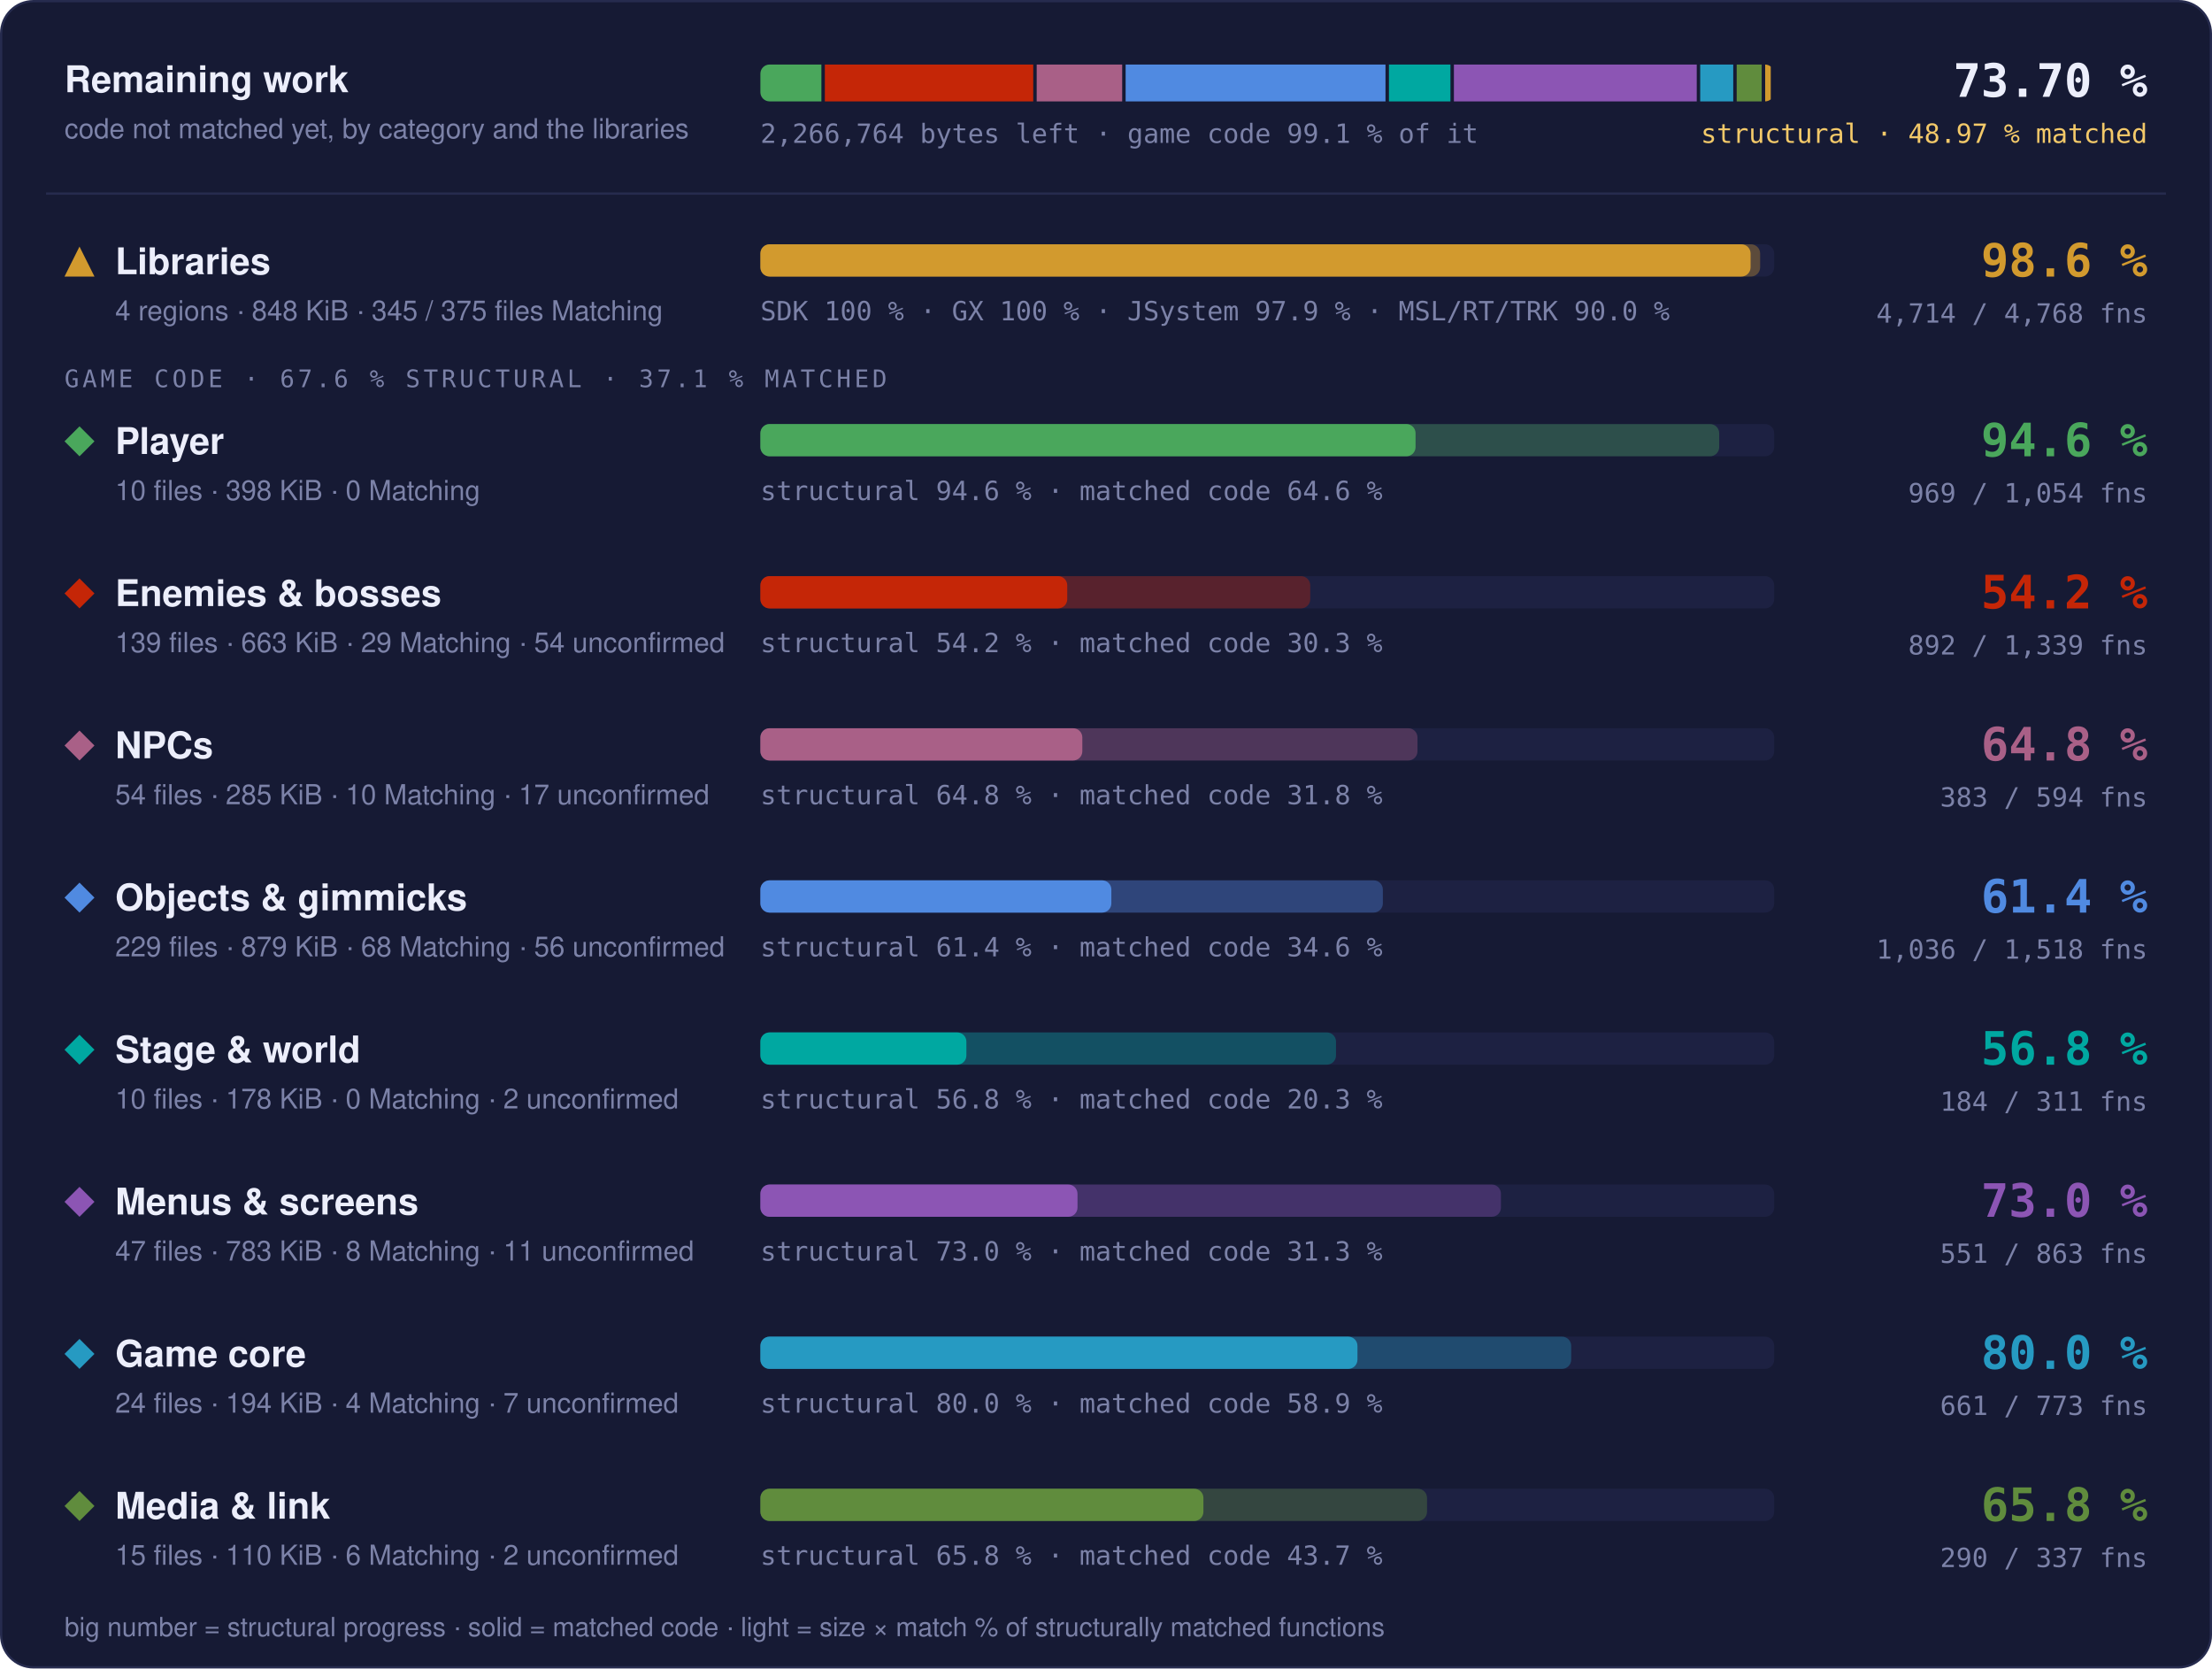
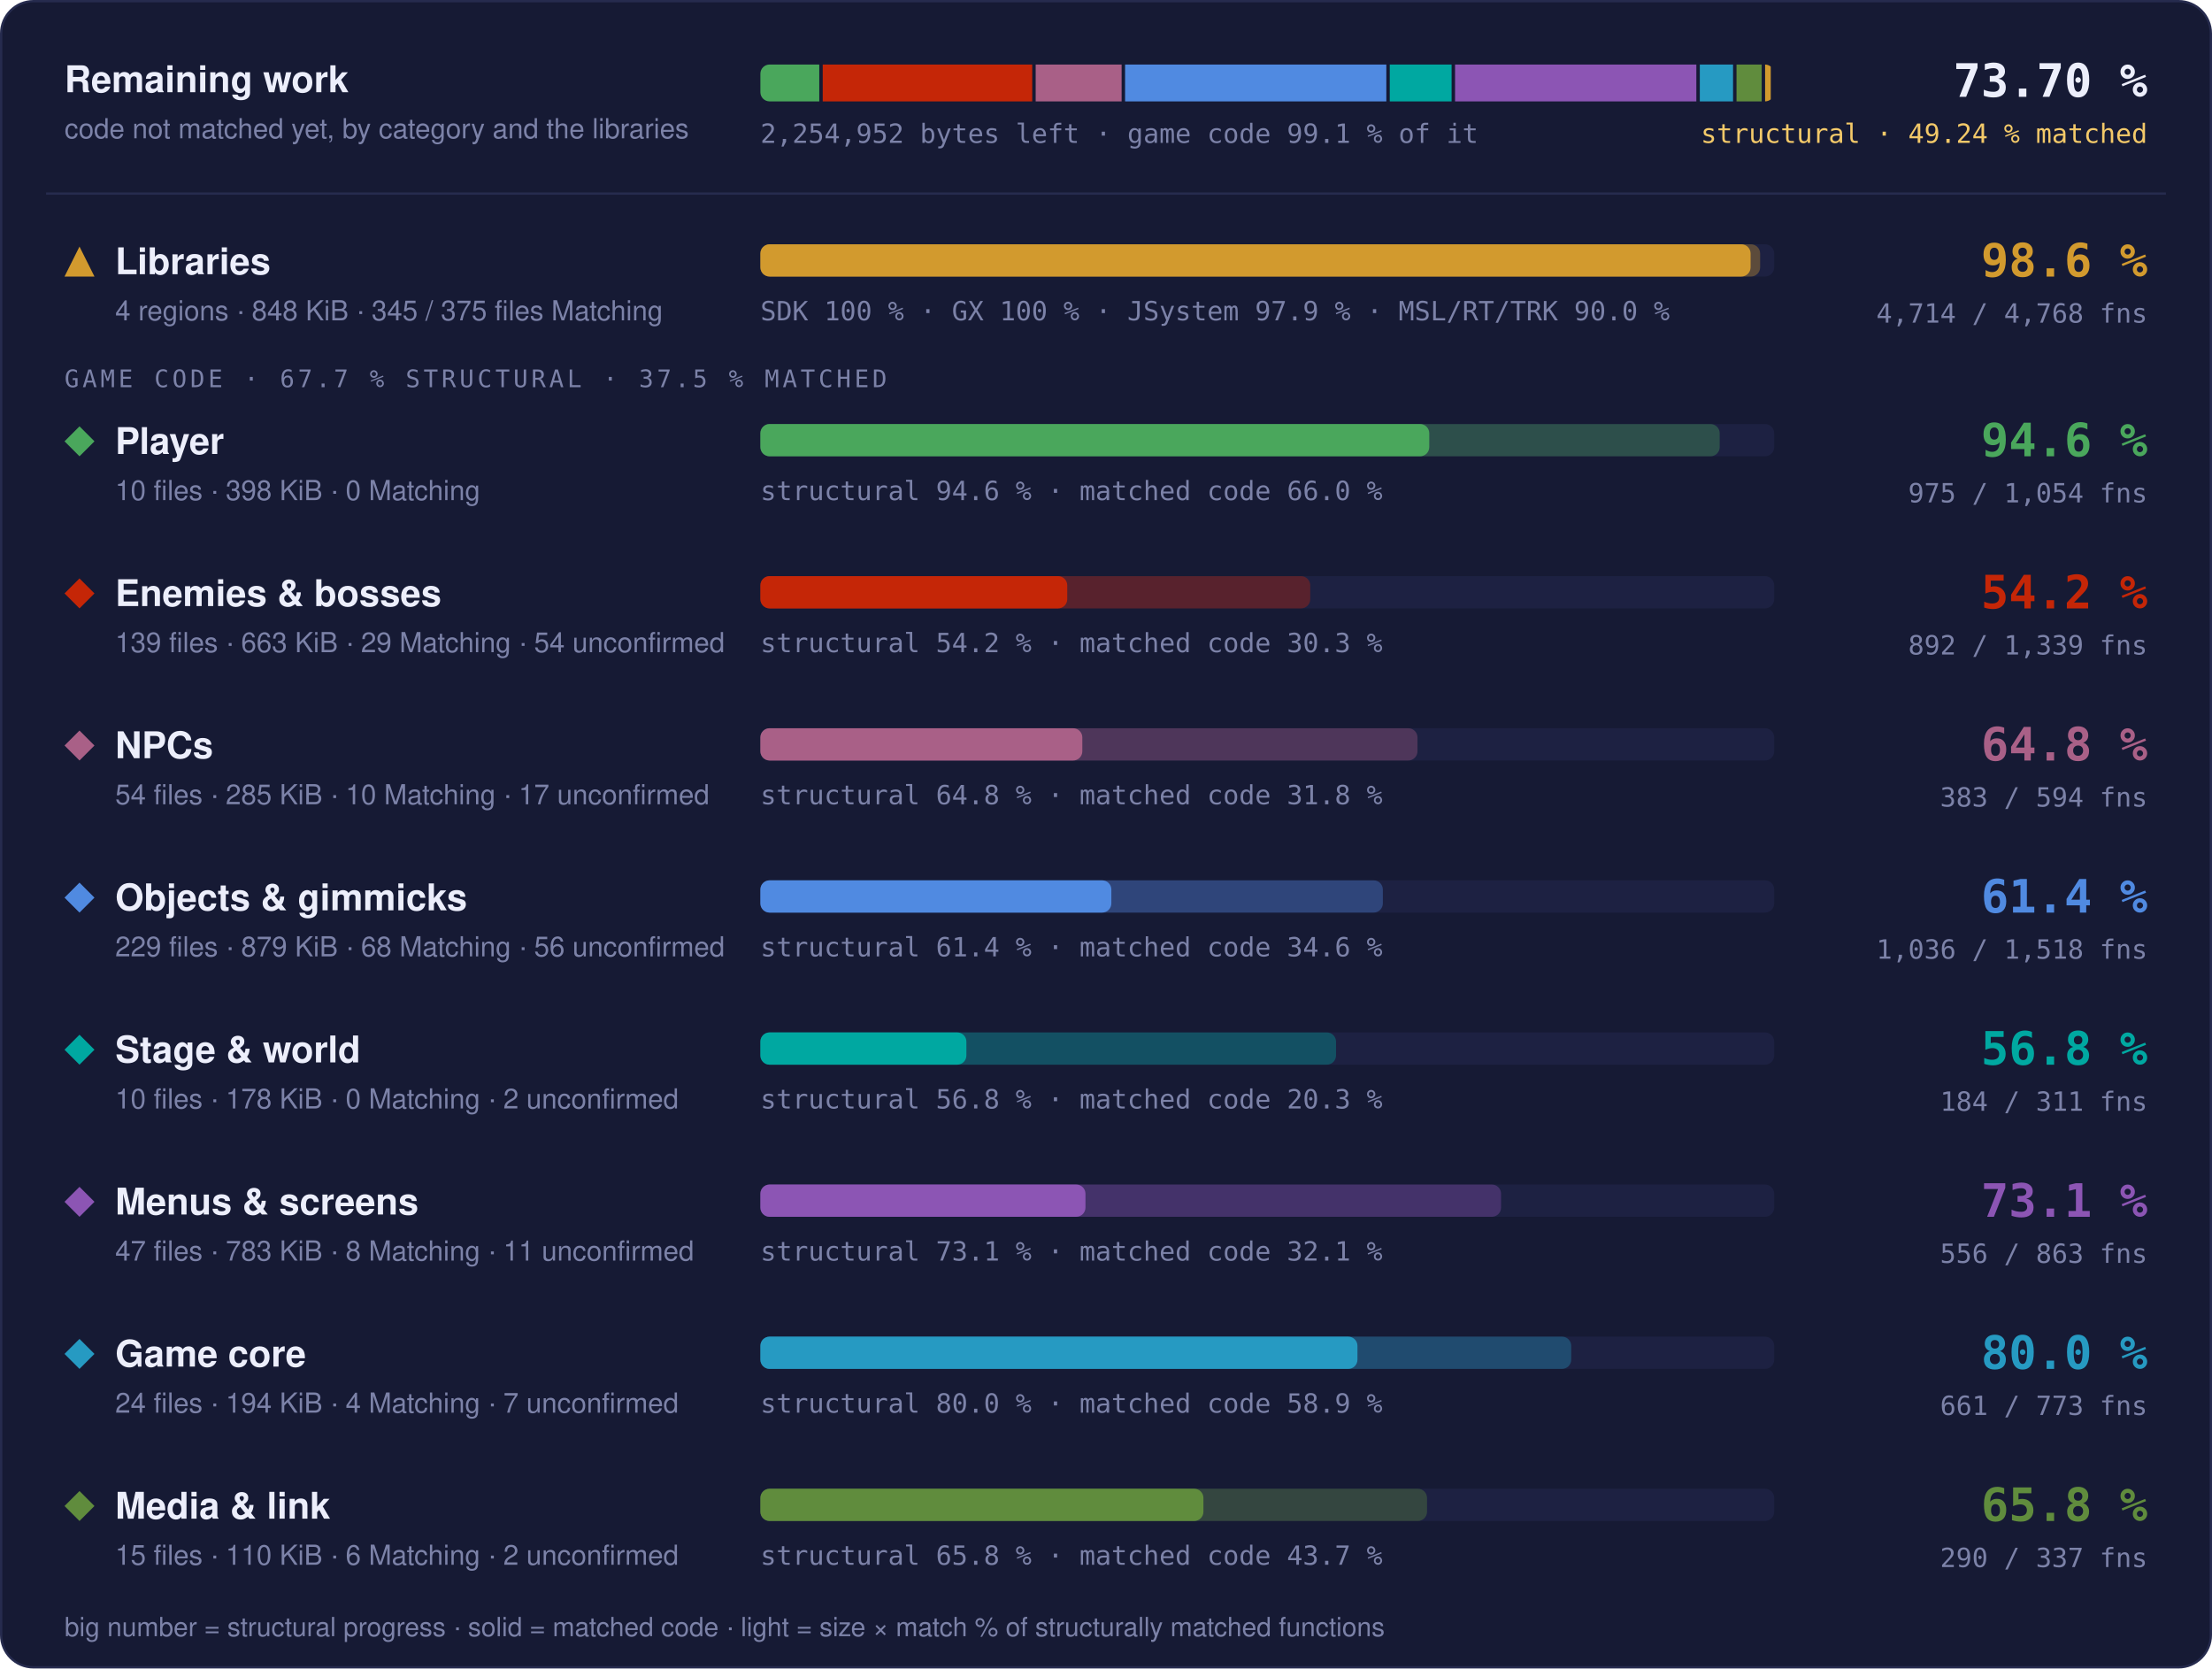
- <svg xmlns="http://www.w3.org/2000/svg" width="960" height="724" viewBox="0 0 960 724" role="img" aria-label="Progress overview: Libraries 98.6 % structural, 97.7 % matched code, 4714 of 4768 functions; Player 94.6 % structural, 64.6 % matched code, 969 of 1054 functions; Enemies &amp; bosses 54.2 % structural, 30.3 % matched code, 892 of 1339 functions; NPCs 64.8 % structural, 31.8 % matched code, 383 of 594 functions; Objects &amp; gimmicks 61.4 % structural, 34.6 % matched code, 1036 of 1518 functions; Stage &amp; world 56.8 % structural, 20.3 % matched code, 184 of 311 functions; Menus &amp; screens 73.0 % structural, 31.3 % matched code, 551 of 863 functions; Game core 80.0 % structural, 58.9 % matched code, 661 of 773 functions; Media &amp; link 65.8 % structural, 43.7 % matched code, 290 of 337 functions">
+ <svg xmlns="http://www.w3.org/2000/svg" width="960" height="724" viewBox="0 0 960 724" role="img" aria-label="Progress overview: Libraries 98.6 % structural, 97.7 % matched code, 4714 of 4768 functions; Player 94.6 % structural, 66.0 % matched code, 975 of 1054 functions; Enemies &amp; bosses 54.2 % structural, 30.3 % matched code, 892 of 1339 functions; NPCs 64.8 % structural, 31.8 % matched code, 383 of 594 functions; Objects &amp; gimmicks 61.4 % structural, 34.6 % matched code, 1036 of 1518 functions; Stage &amp; world 56.8 % structural, 20.3 % matched code, 184 of 311 functions; Menus &amp; screens 73.1 % structural, 32.1 % matched code, 556 of 863 functions; Game core 80.0 % structural, 58.9 % matched code, 661 of 773 functions; Media &amp; link 65.8 % structural, 43.7 % matched code, 290 of 337 functions">
  <style>text { font-family: -apple-system, BlinkMacSystemFont, 'Segoe UI', Helvetica, Arial, sans-serif; } .mono { font-family: ui-monospace, SFMono-Regular, 'SF Mono', Menlo, Consolas, monospace; } .grow { transform-box: fill-box; transform-origin: 0 50%; animation: grow 1.4s cubic-bezier(.2,.8,.2,1) both; } @keyframes grow { from { transform: scaleX(0); } } @media (prefers-reduced-motion: reduce) { * { animation: none !important; } }</style>
  <rect x="0.5" y="0.5" width="959" height="723" rx="14" fill="#161a34" stroke="#262b4e" />
  <text x="28" y="40" font-size="16" font-weight="700" fill="#eceefb">Remaining work</text>
  <text x="28" y="60" font-size="12" fill="#7c82a8">code not matched yet, by category and the libraries</text>
  <clipPath id="rw">
    <rect x="330" y="28" width="440" height="16" rx="4" />
  </clipPath>
  <g clip-path="url(#rw)">
-     <rect class="grow" x="330.00" y="28" width="26.48" height="16" fill="#4aa75c" />
-     <rect class="grow" x="357.98" y="28" width="90.44" height="16" fill="#c52607" />
-     <rect class="grow" x="449.92" y="28" width="37.10" height="16" fill="#a96087" />
-     <rect class="grow" x="488.52" y="28" width="112.78" height="16" fill="#508ae1" />
-     <rect class="grow" x="602.80" y="28" width="26.69" height="16" fill="#00a8a1" />
-     <rect class="grow" x="630.99" y="28" width="105.39" height="16" fill="#8c55b4" />
-     <rect class="grow" x="737.88" y="28" width="14.34" height="16" fill="#269ac2" />
-     <rect class="grow" x="753.72" y="28" width="10.85" height="16" fill="#608c3d" />
-     <rect class="grow" x="766.08" y="28" width="2.42" height="16" fill="#d29a2e" />
+     <rect class="grow" x="330.00" y="28" width="25.56" height="16" fill="#4aa75c" />
+     <rect class="grow" x="357.06" y="28" width="90.92" height="16" fill="#c52607" />
+     <rect class="grow" x="449.48" y="28" width="37.30" height="16" fill="#a96087" />
+     <rect class="grow" x="488.28" y="28" width="113.38" height="16" fill="#508ae1" />
+     <rect class="grow" x="603.15" y="28" width="26.84" height="16" fill="#00a8a1" />
+     <rect class="grow" x="631.49" y="28" width="104.72" height="16" fill="#8c55b4" />
+     <rect class="grow" x="737.71" y="28" width="14.43" height="16" fill="#269ac2" />
+     <rect class="grow" x="753.64" y="28" width="10.92" height="16" fill="#608c3d" />
+     <rect class="grow" x="766.05" y="28" width="2.45" height="16" fill="#d29a2e" />
  </g>
-   <text x="330" y="62" class="mono" font-size="11.5" fill="#7c82a8">2,266,764 bytes left · game code 99.1 % of it</text>
+   <text x="330" y="62" class="mono" font-size="11.5" fill="#7c82a8">2,254,952 bytes left · game code 99.1 % of it</text>
  <text x="932" y="42" text-anchor="end" class="mono" font-size="20" font-weight="700" fill="#eceefb">73.70 %</text>
-   <text x="932" y="62" text-anchor="end" class="mono" font-size="11.5" fill="#f3c969">structural · 48.97 % matched</text>
+   <text x="932" y="62" text-anchor="end" class="mono" font-size="11.5" fill="#f3c969">structural · 49.24 % matched</text>
  <line x1="20" x2="940" y1="84" y2="84" stroke="#262b4e" />
  <g fill="#d29a2e">
    <path d="M34.5 107L41 120L28 120Z" />
  </g>
  <text x="50" y="119" font-size="16" font-weight="700" fill="#eceefb">Libraries</text>
  <text x="50" y="139" font-size="12" fill="#7c82a8">4 regions · 848 KiB · 345 / 375 files Matching</text>
  <rect x="330" y="106" width="440" height="14" rx="4" fill="#1d2142" />
  <rect class="grow" style="animation-delay:0.0s" x="330" y="106" width="433.89" height="14" rx="4" fill="#d29a2e" fill-opacity="0.35" />
  <rect class="grow" style="animation-delay:0.0s" x="330" y="106" width="429.75" height="14" rx="4" fill="#d29a2e" />
  <text x="330" y="139" class="mono" font-size="11.5" fill="#7c82a8">SDK 100 % · GX 100 % · JSystem 97.9 % · MSL/RT/TRK 90.0 %</text>
  <text x="932" y="120" text-anchor="end" class="mono" font-size="20" font-weight="700" fill="#d29a2e">98.6 %</text>
  <text x="932" y="140" text-anchor="end" class="mono" font-size="11.5" fill="#7c82a8">4,714 / 4,768 fns</text>
-   <text x="28" y="168" class="mono" font-size="10.5" letter-spacing="0.14em" fill="#7c82a8">GAME CODE · 67.6 % STRUCTURAL · 37.1 % MATCHED</text>
+   <text x="28" y="168" class="mono" font-size="10.5" letter-spacing="0.14em" fill="#7c82a8">GAME CODE · 67.7 % STRUCTURAL · 37.5 % MATCHED</text>
  <g fill="#4aa75c">
    <path d="M34.5 185L41 191.5L34.5 198L28 191.5Z" />
  </g>
  <text x="50" y="197" font-size="16" font-weight="700" fill="#eceefb">Player</text>
  <text x="50" y="217" font-size="12" fill="#7c82a8">10 files · 398 KiB · 0 Matching</text>
  <rect x="330" y="184" width="440" height="14" rx="4" fill="#1d2142" />
-   <rect class="grow" style="animation-delay:0.1s" x="330" y="184" width="416.13" height="14" rx="4" fill="#4aa75c" fill-opacity="0.35" />
-   <rect class="grow" style="animation-delay:0.1s" x="330" y="184" width="284.35" height="14" rx="4" fill="#4aa75c" />
-   <text x="330" y="217" class="mono" font-size="11.5" fill="#7c82a8">structural 94.6 % · matched code 64.6 %</text>
+   <rect class="grow" style="animation-delay:0.1s" x="330" y="184" width="416.34" height="14" rx="4" fill="#4aa75c" fill-opacity="0.35" />
+   <rect class="grow" style="animation-delay:0.1s" x="330" y="184" width="290.30" height="14" rx="4" fill="#4aa75c" />
+   <text x="330" y="217" class="mono" font-size="11.5" fill="#7c82a8">structural 94.6 % · matched code 66.0 %</text>
  <text x="932" y="198" text-anchor="end" class="mono" font-size="20" font-weight="700" fill="#4aa75c">94.6 %</text>
-   <text x="932" y="218" text-anchor="end" class="mono" font-size="11.5" fill="#7c82a8">969 / 1,054 fns</text>
+   <text x="932" y="218" text-anchor="end" class="mono" font-size="11.5" fill="#7c82a8">975 / 1,054 fns</text>
  <g fill="#c52607">
    <path d="M34.5 251L41 257.5L34.5 264L28 257.5Z" />
  </g>
  <text x="50" y="263" font-size="16" font-weight="700" fill="#eceefb">Enemies &amp; bosses</text>
  <text x="50" y="283" font-size="12" fill="#7c82a8">139 files · 663 KiB · 29 Matching · 54 unconfirmed</text>
  <rect x="330" y="250" width="440" height="14" rx="4" fill="#1d2142" />
  <rect class="grow" style="animation-delay:0.2s" x="330" y="250" width="238.64" height="14" rx="4" fill="#c52607" fill-opacity="0.35" />
  <rect class="grow" style="animation-delay:0.2s" x="330" y="250" width="133.18" height="14" rx="4" fill="#c52607" />
  <text x="330" y="283" class="mono" font-size="11.5" fill="#7c82a8">structural 54.2 % · matched code 30.3 %</text>
  <text x="932" y="264" text-anchor="end" class="mono" font-size="20" font-weight="700" fill="#c52607">54.2 %</text>
  <text x="932" y="284" text-anchor="end" class="mono" font-size="11.5" fill="#7c82a8">892 / 1,339 fns</text>
  <g fill="#a96087">
    <path d="M34.5 317L41 323.5L34.5 330L28 323.5Z" />
  </g>
  <text x="50" y="329" font-size="16" font-weight="700" fill="#eceefb">NPCs</text>
  <text x="50" y="349" font-size="12" fill="#7c82a8">54 files · 285 KiB · 10 Matching · 17 unconfirmed</text>
  <rect x="330" y="316" width="440" height="14" rx="4" fill="#1d2142" />
  <rect class="grow" style="animation-delay:0.3s" x="330" y="316" width="285.18" height="14" rx="4" fill="#a96087" fill-opacity="0.35" />
  <rect class="grow" style="animation-delay:0.3s" x="330" y="316" width="139.73" height="14" rx="4" fill="#a96087" />
  <text x="330" y="349" class="mono" font-size="11.5" fill="#7c82a8">structural 64.8 % · matched code 31.8 %</text>
  <text x="932" y="330" text-anchor="end" class="mono" font-size="20" font-weight="700" fill="#a96087">64.8 %</text>
  <text x="932" y="350" text-anchor="end" class="mono" font-size="11.5" fill="#7c82a8">383 / 594 fns</text>
  <g fill="#508ae1">
    <path d="M34.5 383L41 389.5L34.5 396L28 389.5Z" />
  </g>
  <text x="50" y="395" font-size="16" font-weight="700" fill="#eceefb">Objects &amp; gimmicks</text>
  <text x="50" y="415" font-size="12" fill="#7c82a8">229 files · 879 KiB · 68 Matching · 56 unconfirmed</text>
  <rect x="330" y="382" width="440" height="14" rx="4" fill="#1d2142" />
  <rect class="grow" style="animation-delay:0.4s" x="330" y="382" width="270.15" height="14" rx="4" fill="#508ae1" fill-opacity="0.35" />
  <rect class="grow" style="animation-delay:0.4s" x="330" y="382" width="152.32" height="14" rx="4" fill="#508ae1" />
  <text x="330" y="415" class="mono" font-size="11.5" fill="#7c82a8">structural 61.4 % · matched code 34.6 %</text>
  <text x="932" y="396" text-anchor="end" class="mono" font-size="20" font-weight="700" fill="#508ae1">61.4 %</text>
  <text x="932" y="416" text-anchor="end" class="mono" font-size="11.5" fill="#7c82a8">1,036 / 1,518 fns</text>
  <g fill="#00a8a1">
    <path d="M34.5 449L41 455.5L34.5 462L28 455.5Z" />
  </g>
  <text x="50" y="461" font-size="16" font-weight="700" fill="#eceefb">Stage &amp; world</text>
  <text x="50" y="481" font-size="12" fill="#7c82a8">10 files · 178 KiB · 0 Matching · 2 unconfirmed</text>
  <rect x="330" y="448" width="440" height="14" rx="4" fill="#1d2142" />
-   <rect class="grow" style="animation-delay:0.5s" x="330" y="448" width="249.82" height="14" rx="4" fill="#00a8a1" fill-opacity="0.35" />
+   <rect class="grow" style="animation-delay:0.5s" x="330" y="448" width="249.83" height="14" rx="4" fill="#00a8a1" fill-opacity="0.35" />
  <rect class="grow" style="animation-delay:0.5s" x="330" y="448" width="89.41" height="14" rx="4" fill="#00a8a1" />
  <text x="330" y="481" class="mono" font-size="11.5" fill="#7c82a8">structural 56.8 % · matched code 20.3 %</text>
  <text x="932" y="462" text-anchor="end" class="mono" font-size="20" font-weight="700" fill="#00a8a1">56.8 %</text>
  <text x="932" y="482" text-anchor="end" class="mono" font-size="11.5" fill="#7c82a8">184 / 311 fns</text>
  <g fill="#8c55b4">
    <path d="M34.5 515L41 521.5L34.5 528L28 521.5Z" />
  </g>
  <text x="50" y="527" font-size="16" font-weight="700" fill="#eceefb">Menus &amp; screens</text>
  <text x="50" y="547" font-size="12" fill="#7c82a8">47 files · 783 KiB · 8 Matching · 11 unconfirmed</text>
  <rect x="330" y="514" width="440" height="14" rx="4" fill="#1d2142" />
-   <rect class="grow" style="animation-delay:0.6s" x="330" y="514" width="321.40" height="14" rx="4" fill="#8c55b4" fill-opacity="0.35" />
-   <rect class="grow" style="animation-delay:0.6s" x="330" y="514" width="137.63" height="14" rx="4" fill="#8c55b4" />
-   <text x="330" y="547" class="mono" font-size="11.5" fill="#7c82a8">structural 73.0 % · matched code 31.3 %</text>
-   <text x="932" y="528" text-anchor="end" class="mono" font-size="20" font-weight="700" fill="#8c55b4">73.0 %</text>
-   <text x="932" y="548" text-anchor="end" class="mono" font-size="11.5" fill="#7c82a8">551 / 863 fns</text>
+   <rect class="grow" style="animation-delay:0.6s" x="330" y="514" width="321.45" height="14" rx="4" fill="#8c55b4" fill-opacity="0.35" />
+   <rect class="grow" style="animation-delay:0.6s" x="330" y="514" width="141.09" height="14" rx="4" fill="#8c55b4" />
+   <text x="330" y="547" class="mono" font-size="11.5" fill="#7c82a8">structural 73.1 % · matched code 32.1 %</text>
+   <text x="932" y="528" text-anchor="end" class="mono" font-size="20" font-weight="700" fill="#8c55b4">73.1 %</text>
+   <text x="932" y="548" text-anchor="end" class="mono" font-size="11.5" fill="#7c82a8">556 / 863 fns</text>
  <g fill="#269ac2">
    <path d="M34.5 581L41 587.5L34.5 594L28 587.5Z" />
  </g>
  <text x="50" y="593" font-size="16" font-weight="700" fill="#eceefb">Game core</text>
  <text x="50" y="613" font-size="12" fill="#7c82a8">24 files · 194 KiB · 4 Matching · 7 unconfirmed</text>
  <rect x="330" y="580" width="440" height="14" rx="4" fill="#1d2142" />
-   <rect class="grow" style="animation-delay:0.7s" x="330" y="580" width="351.89" height="14" rx="4" fill="#269ac2" fill-opacity="0.35" />
+   <rect class="grow" style="animation-delay:0.7s" x="330" y="580" width="351.90" height="14" rx="4" fill="#269ac2" fill-opacity="0.35" />
  <rect class="grow" style="animation-delay:0.7s" x="330" y="580" width="259.13" height="14" rx="4" fill="#269ac2" />
  <text x="330" y="613" class="mono" font-size="11.5" fill="#7c82a8">structural 80.0 % · matched code 58.9 %</text>
  <text x="932" y="594" text-anchor="end" class="mono" font-size="20" font-weight="700" fill="#269ac2">80.0 %</text>
  <text x="932" y="614" text-anchor="end" class="mono" font-size="11.5" fill="#7c82a8">661 / 773 fns</text>
  <g fill="#608c3d">
    <path d="M34.5 647L41 653.5L34.5 660L28 653.5Z" />
  </g>
  <text x="50" y="659" font-size="16" font-weight="700" fill="#eceefb">Media &amp; link</text>
  <text x="50" y="679" font-size="12" fill="#7c82a8">15 files · 110 KiB · 6 Matching · 2 unconfirmed</text>
  <rect x="330" y="646" width="440" height="14" rx="4" fill="#1d2142" />
  <rect class="grow" style="animation-delay:0.8s" x="330" y="646" width="289.32" height="14" rx="4" fill="#608c3d" fill-opacity="0.35" />
  <rect class="grow" style="animation-delay:0.8s" x="330" y="646" width="192.28" height="14" rx="4" fill="#608c3d" />
  <text x="330" y="679" class="mono" font-size="11.5" fill="#7c82a8">structural 65.8 % · matched code 43.7 %</text>
  <text x="932" y="660" text-anchor="end" class="mono" font-size="20" font-weight="700" fill="#608c3d">65.8 %</text>
  <text x="932" y="680" text-anchor="end" class="mono" font-size="11.5" fill="#7c82a8">290 / 337 fns</text>
  <text x="28" y="710" font-size="11.5" fill="#7c82a8">big number = structural progress · solid = matched code · light = size × match % of structurally matched functions</text>
</svg>
